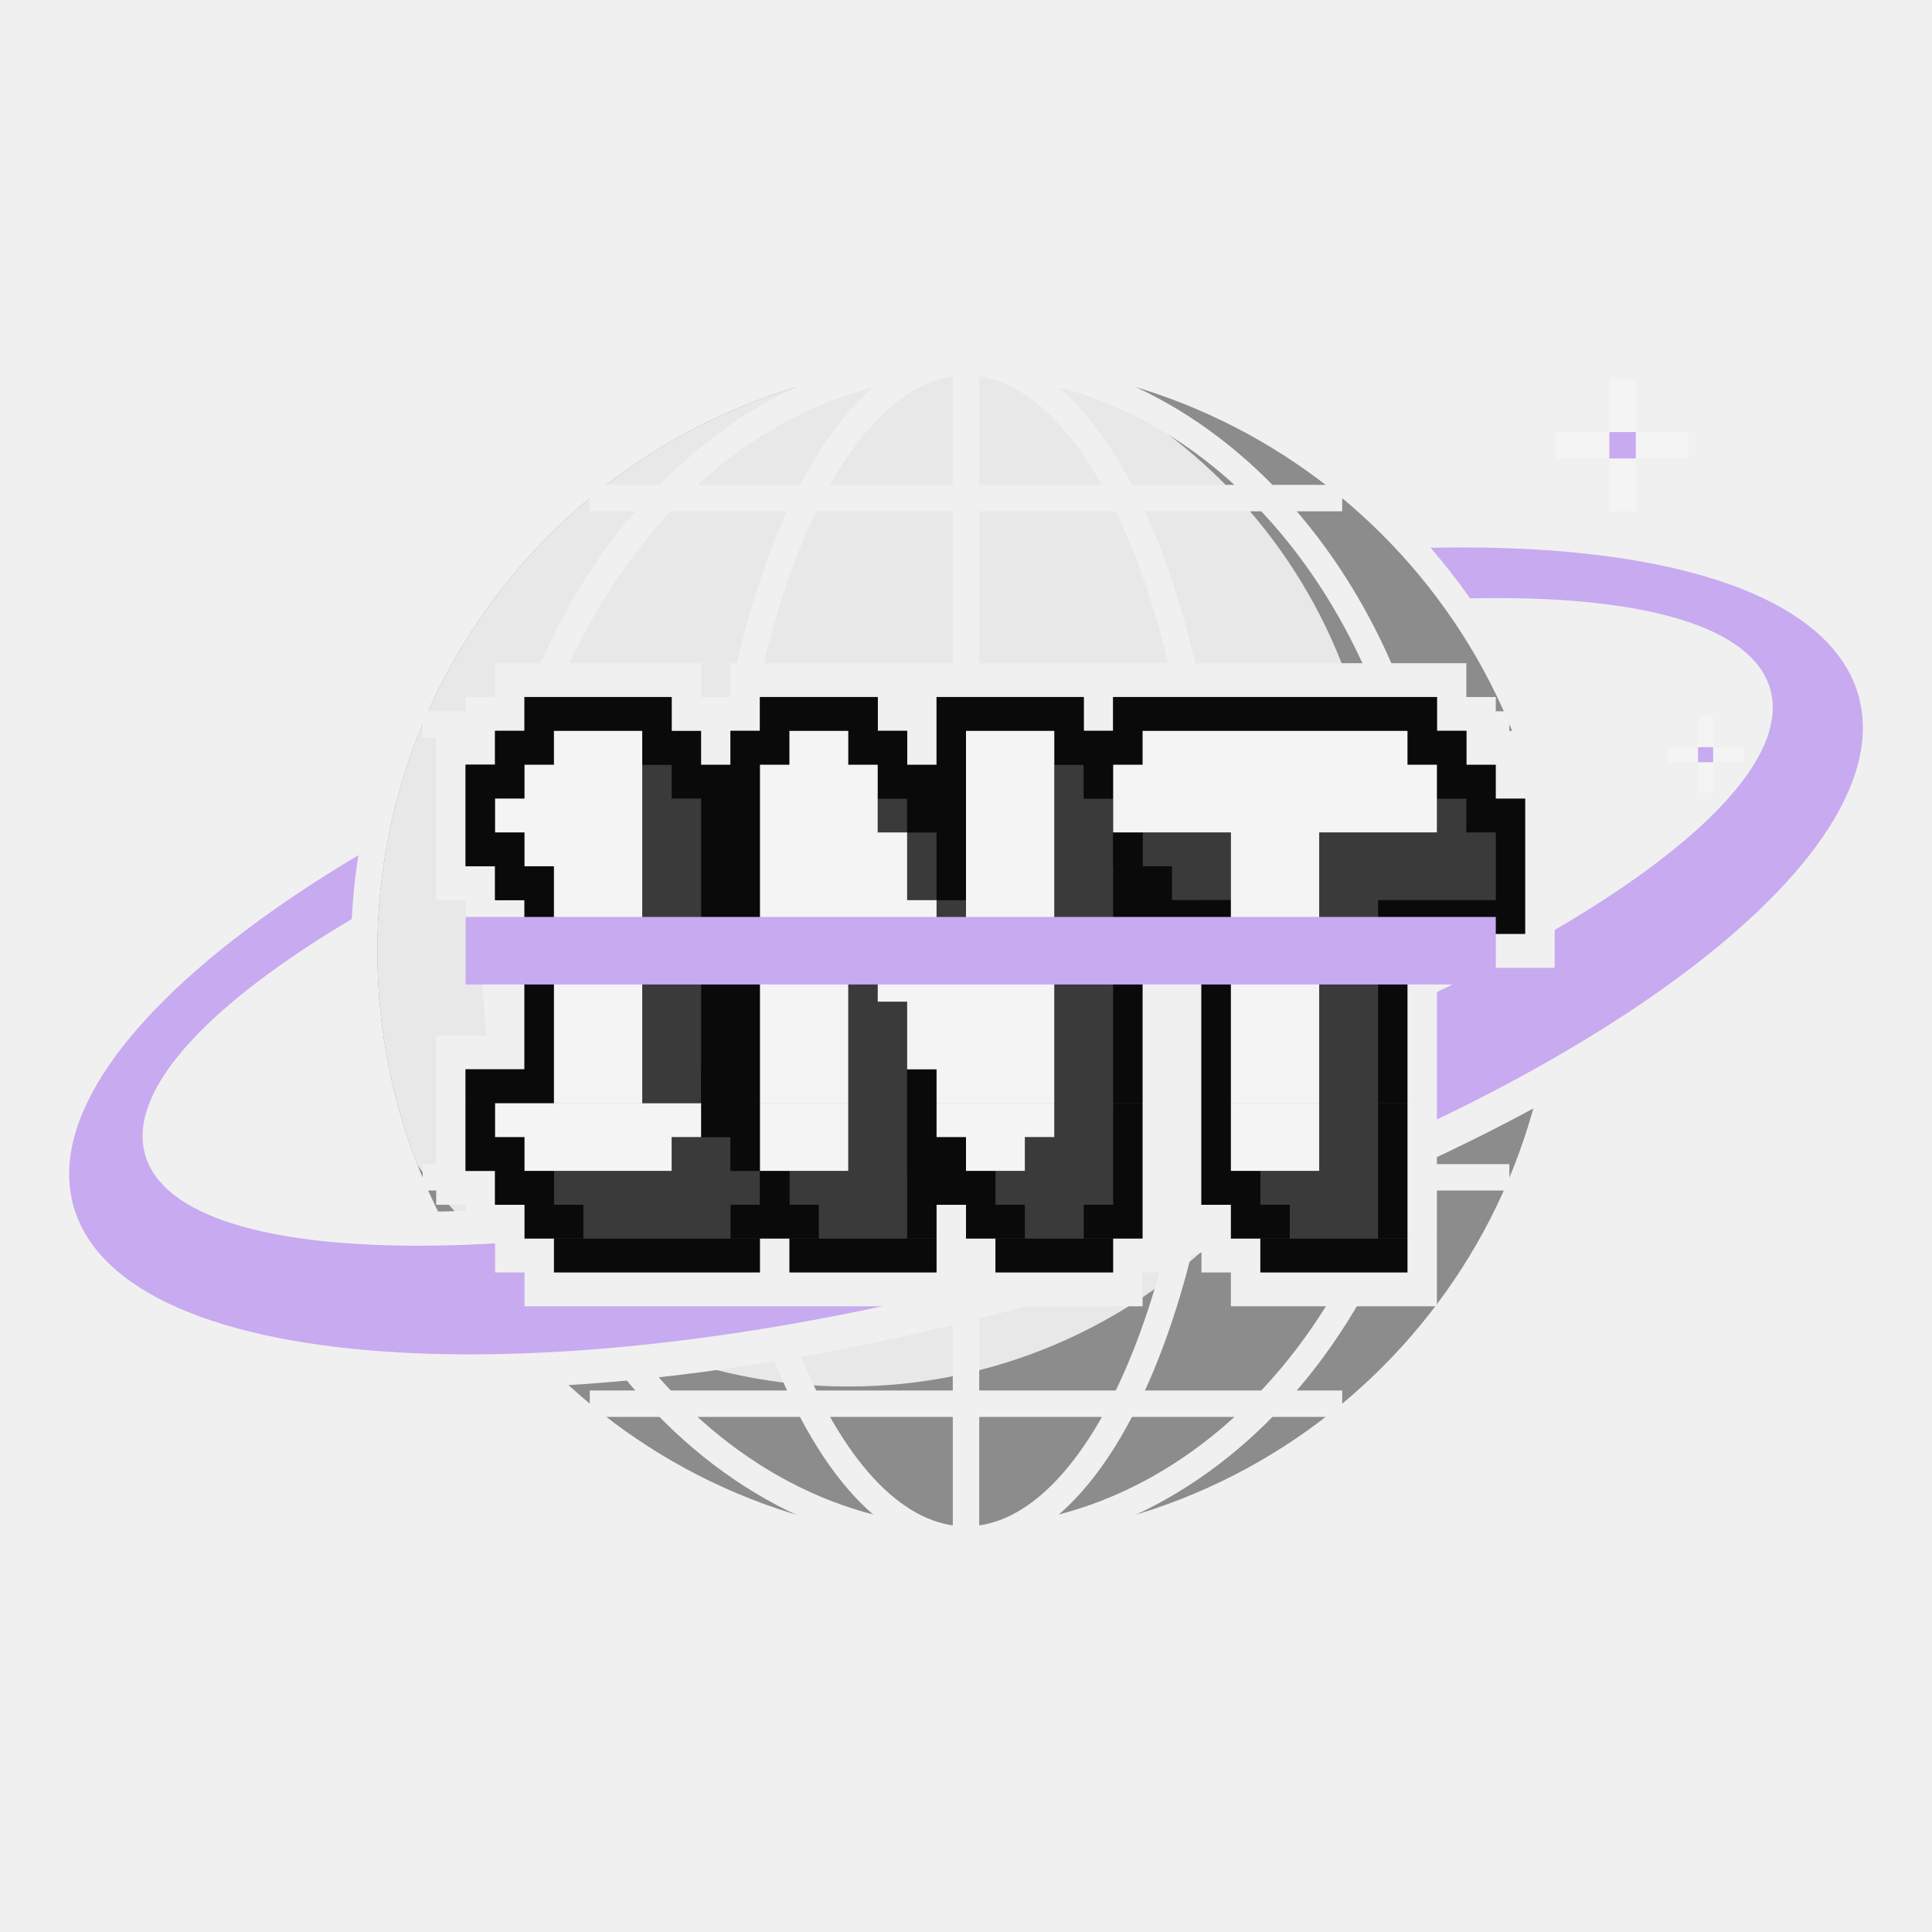
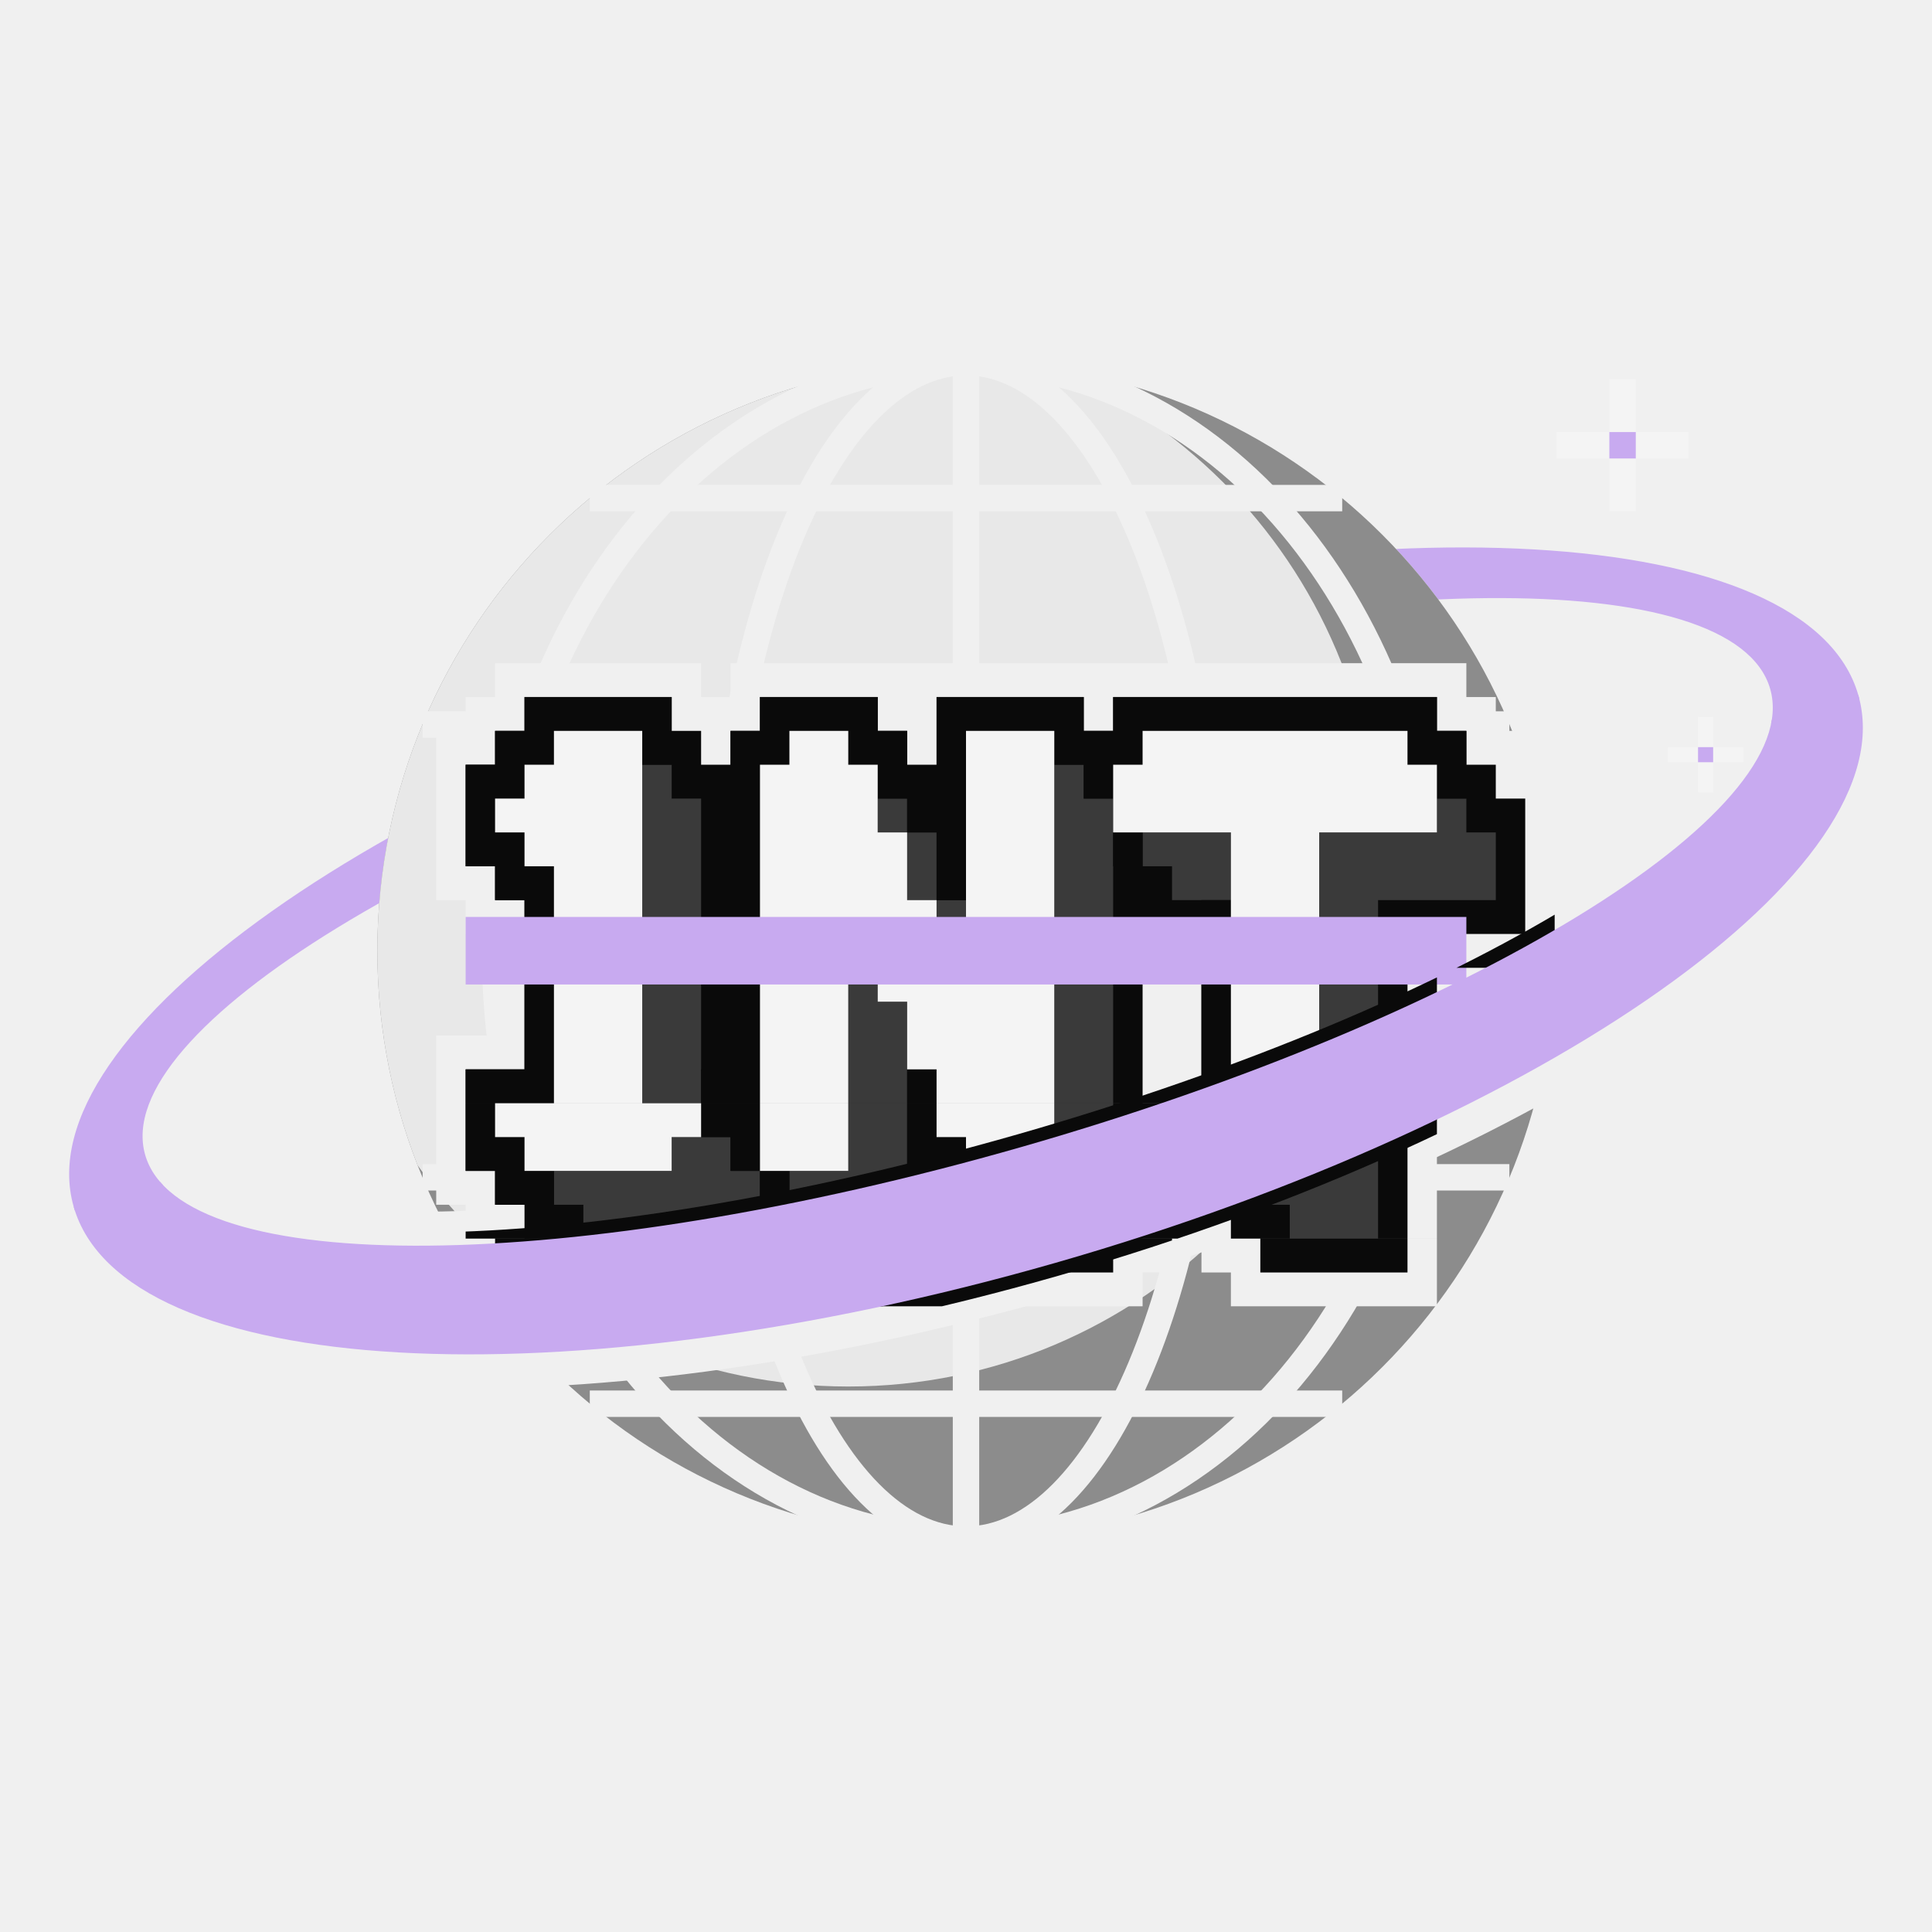
<svg xmlns="http://www.w3.org/2000/svg" viewBox="0 0 512 512" width="512" height="512">
  <defs>
    <clipPath id="loo">
      <rect x="-300" y="252" width="1112" height="600" transform="rotate(-16 256 252)" />
    </clipPath>
    <clipPath id="upo">
      <rect x="-300" y="-600" width="1112" height="853" transform="rotate(-16 256 252)" />
    </clipPath>
    <clipPath id="gdo">
      <circle cx="256" cy="252" r="156" />
    </clipPath>
    <mask id="gmo" maskUnits="userSpaceOnUse" x="0" y="0" width="512" height="512">
      <rect width="512" height="512" fill="#fff" />
      <g fill="none" stroke="#000" stroke-width="7">
        <line x1="256" y1="96" x2="256" y2="408" />
        <line x1="156.3" y1="132.0" x2="355.7" y2="132.0" />
        <line x1="112.0" y1="192.0" x2="400.0" y2="192.0" />
        <line x1="112.0" y1="312.0" x2="400.0" y2="312.0" />
        <line x1="156.3" y1="372.0" x2="355.7" y2="372.0" />
        <ellipse cx="256" cy="252" rx="65.5" ry="156" />
        <ellipse cx="256" cy="252" rx="124.8" ry="156" />
      </g>
      <g clip-path="url(#loo)" fill="#000" stroke="#000" stroke-width="18">
        <path d="M10 252A246 86 0 1 0 502 252A246 86 0 1 0 10 252ZM32 244A224 62 0 1 0 480 244A224 62 0 1 0 32 244Z" fill-rule="evenodd" transform="rotate(-16 256 252)" />
      </g>
      <path d="M131.20 175.75h54.60v8.97h-54.60zM193.60 175.75h195.00v8.97h-195.00zM123.40 184.72h273.00v8.97h-273.00zM115.60 193.69h288.60v8.97h-288.60zM115.60 202.66h296.40v8.97h-296.40zM115.60 211.63h296.40v8.97h-296.40zM115.60 220.60h296.40v8.97h-296.40zM115.60 229.57h296.40v8.97h-296.40zM123.40 238.54h288.60v8.97h-288.60zM131.20 247.51h280.80v8.97h-280.80zM131.20 256.49h249.60v8.97h-249.60zM131.20 265.45h249.60v8.97h-249.60zM115.60 274.42h265.20v8.97h-265.20zM115.60 283.39h265.20v8.97h-265.20zM115.60 292.37h265.20v8.97h-265.20zM115.60 301.33h265.20v8.97h-265.20zM115.60 310.30h265.20v8.97h-265.20zM123.40 319.27h257.40v8.97h-257.40zM131.20 328.25h179.40v8.97h-179.40zM318.40 328.25h62.40v8.97h-62.40zM139.00 337.21h163.80v8.97h-163.80zM326.20 337.21h54.60v8.97h-54.60z" fill="#000" />
    </mask>
    <mask id="smo" maskUnits="userSpaceOnUse" x="0" y="0" width="512" height="512">
      <rect width="512" height="512" fill="#fff" />
      <path d="M131.20 175.75h54.60v8.97h-54.60zM193.60 175.75h195.00v8.97h-195.00zM123.40 184.72h273.00v8.97h-273.00zM115.60 193.69h288.60v8.97h-288.60zM115.60 202.66h296.40v8.97h-296.40zM115.60 211.63h296.40v8.97h-296.40zM115.60 220.60h296.40v8.97h-296.40zM115.60 229.57h296.40v8.97h-296.40zM123.40 238.54h288.60v8.97h-288.60zM131.20 247.51h280.80v8.97h-280.80zM131.20 256.49h249.60v8.97h-249.60zM131.20 265.45h249.60v8.97h-249.60zM115.60 274.42h265.20v8.97h-265.20zM115.60 283.39h265.20v8.97h-265.20zM115.60 292.37h265.20v8.97h-265.20zM115.60 301.33h265.20v8.97h-265.20zM115.60 310.30h265.20v8.97h-265.20zM123.40 319.27h257.40v8.97h-257.40zM131.20 328.25h179.40v8.97h-179.40zM318.40 328.25h62.40v8.97h-62.40zM139.00 337.21h163.80v8.97h-163.80zM326.20 337.21h54.60v8.97h-54.60z" fill="#000" />
    </mask>
    <mask id="bko" maskUnits="userSpaceOnUse" x="0" y="0" width="512" height="512">
      <rect width="512" height="512" fill="#fff" />
-       <circle cx="256" cy="252" r="163" fill="#000" />
+       <circle cx="256" cy="252" r="156" fill="#000" />
    </mask>
+     <clipPath id="kno">
+       <path d="M131.20 175.75h54.60v8.97h-54.60zM193.60 175.75h195.00v8.97h-195.00zM123.40 184.72h273.00v8.97h-273.00zM115.60 193.69h288.60v8.97h-288.60zM115.60 202.66h296.40v8.97h-296.40zM115.60 211.63h296.40v8.97h-296.40zM115.60 220.60h296.40v8.97h-296.40zM115.60 229.57h296.40v8.97h-296.40zM123.40 238.54h288.60v8.97h-288.60zM131.20 247.51h280.80v8.97h-280.80zM131.20 256.49h249.60v8.97h-249.60zM131.20 265.45h249.60v8.97h-249.60zM115.60 274.42h265.20v8.97h-265.20zM115.60 283.39h265.20v8.97h-265.20zM115.60 292.37h265.20v8.97h-265.20zM115.60 301.33h265.20v8.97h-265.20zM115.60 310.30h265.20v8.97h-265.20zM123.40 319.27h257.40v8.97h-257.40zM131.20 328.25h179.40v8.97h-179.40zM318.40 328.25h62.40v8.97h-62.40zM139.00 337.21h163.80v8.97h-163.80zM326.20 337.21h54.60v8.97h-54.60z" />
+     </clipPath>
  </defs>
  <g mask="url(#bko)">
    <g clip-path="url(#upo)" fill="#c8aaf0">
      <path d="M10 252A246 86 0 1 0 502 252A246 86 0 1 0 10 252ZM32 244A224 62 0 1 0 480 244A224 62 0 1 0 32 244Z" fill-rule="evenodd" transform="rotate(-16 256 252)" />
    </g>
  </g>
  <g mask="url(#gmo)">
    <circle cx="256" cy="252" r="156" fill="#8c8c8c" />
    <g clip-path="url(#gdo)">
      <circle cx="224.8" cy="227.04" r="140.4" fill="#e8e8e8" />
    </g>
  </g>
-   <g mask="url(#smo)">
-     <g clip-path="url(#loo)" fill="#c8aaf0">
-       <path d="M10 252A246 86 0 1 0 502 252A246 86 0 1 0 10 252ZM32 244A224 62 0 1 0 480 244A224 62 0 1 0 32 244Z" fill-rule="evenodd" transform="rotate(-16 256 252)" />
-     </g>
-   </g>
  <path d="M139.00 184.72h39.00v8.97h-39.00zM201.40 184.72h31.20v8.97h-31.20zM248.20 184.72h39.00v8.97h-39.00zM295.00 184.72h85.80v8.97h-85.80zM131.20 193.69h54.60v8.97h-54.60zM193.60 193.69h46.80v8.97h-46.80zM248.20 193.69h140.40v8.97h-140.40zM123.40 202.66h273.00v8.97h-273.00zM123.40 211.63h280.80v8.97h-280.80zM123.40 220.60h280.80v8.97h-280.80zM131.20 229.57h273.00v8.97h-273.00zM139.00 238.54h265.20v8.97h-265.20zM139.00 247.51h163.80v8.97h-163.80zM318.40 247.51h54.60v8.97h-54.60zM139.00 256.49h163.80v8.97h-163.80zM318.40 256.49h54.60v8.97h-54.60zM139.00 265.45h163.80v8.97h-163.80zM318.40 265.45h54.60v8.97h-54.60zM139.00 274.42h163.80v8.97h-163.80zM318.40 274.42h54.60v8.97h-54.60zM123.40 283.39h179.40v8.97h-179.40zM318.40 283.39h54.60v8.97h-54.60zM123.40 292.37h179.40v8.97h-179.40zM318.40 292.37h54.60v8.97h-54.60zM123.40 301.33h179.40v8.97h-179.40zM318.40 301.33h54.60v8.97h-54.60zM131.20 310.30h171.60v8.97h-171.60zM318.40 310.30h54.60v8.97h-54.60zM139.00 319.27h109.20v8.97h-109.20zM256.00 319.27h46.80v8.97h-46.80zM326.20 319.27h46.80v8.97h-46.80zM146.80 328.25h54.60v8.97h-54.60zM209.20 328.25h39.00v8.97h-39.00zM263.80 328.25h31.20v8.97h-31.20zM334.00 328.25h39.00v8.97h-39.00z" fill="#0a0a0a" />
  <path d="M170.20 202.66h7.80v8.97h-7.80zM279.40 202.66h7.80v8.97h-7.80zM170.20 211.63h15.60v8.97h-15.60zM232.60 211.63h7.80v8.97h-7.80zM279.40 211.63h15.60v8.97h-15.60zM380.80 211.63h7.80v8.97h-7.80zM170.20 220.60h15.60v8.97h-15.60zM240.40 220.60h7.80v8.97h-7.80zM279.40 220.60h15.60v8.97h-15.60zM302.80 220.60h23.40v8.97h-23.40zM349.60 220.60h46.80v8.97h-46.80zM170.20 229.57h15.60v8.97h-15.60zM240.40 229.57h7.80v8.97h-7.80zM279.40 229.57h15.60v8.97h-15.60zM310.60 229.57h15.60v8.97h-15.60zM349.60 229.57h46.80v8.97h-46.80zM170.20 238.54h15.60v8.97h-15.60zM248.20 238.54h7.80v8.97h-7.80zM279.40 238.54h15.60v8.97h-15.60zM349.60 238.54h15.60v8.97h-15.60zM170.20 247.51h15.60v8.97h-15.60zM224.80 247.51h7.80v8.97h-7.80zM279.40 247.51h15.60v8.97h-15.60zM349.60 247.51h15.60v8.97h-15.60zM170.20 256.49h15.60v8.97h-15.60zM224.80 256.49h7.80v8.97h-7.80zM279.40 256.49h15.60v8.97h-15.60zM349.60 256.49h15.60v8.97h-15.60zM170.20 265.45h15.60v8.97h-15.60zM224.80 265.45h15.60v8.97h-15.60zM279.40 265.45h15.60v8.97h-15.60zM349.60 265.45h15.60v8.97h-15.60zM170.20 274.42h15.60v8.97h-15.60zM224.80 274.42h15.60v8.97h-15.60zM279.40 274.42h15.60v8.97h-15.60zM349.60 274.42h15.60v8.97h-15.60zM170.20 283.39h15.60v8.97h-15.60zM224.80 283.39h15.60v8.97h-15.60zM279.40 283.39h15.60v8.97h-15.60zM349.60 283.39h15.60v8.97h-15.60zM224.80 292.37h15.60v8.97h-15.60zM279.40 292.37h15.60v8.97h-15.60zM349.60 292.37h15.60v8.97h-15.60zM178.00 301.33h15.60v8.97h-15.60zM224.80 301.33h15.60v8.97h-15.60zM271.60 301.33h23.40v8.97h-23.40zM349.60 301.33h15.60v8.97h-15.60zM146.80 310.30h54.60v8.97h-54.60zM209.20 310.30h31.20v8.97h-31.20zM263.80 310.30h31.20v8.97h-31.20zM334.00 310.30h31.20v8.97h-31.20zM154.60 319.27h39.00v8.97h-39.00zM217.00 319.27h23.40v8.97h-23.40zM271.60 319.27h15.60v8.97h-15.60zM341.80 319.27h23.40v8.97h-23.40z" fill="#3a3a3a" />
  <path d="M139.00 184.72h39.00v8.97h-39.00zM201.40 184.72h31.20v8.97h-31.20zM248.20 184.72h39.00v8.97h-39.00zM295.00 184.72h85.80v8.97h-85.80zM131.20 193.69h15.60v8.97h-15.60zM170.20 193.69h7.80v8.97h-7.80zM193.60 193.69h15.60v8.97h-15.60zM224.80 193.69h15.60v8.97h-15.60zM248.20 193.69h7.80v8.97h-7.80zM279.40 193.69h23.40v8.97h-23.40zM373.00 193.69h15.60v8.97h-15.60zM123.40 202.66h15.60v8.97h-15.60zM193.60 202.66h7.80v8.97h-7.80zM232.60 202.66h7.80v8.97h-7.80zM248.20 202.66h7.80v8.97h-7.80zM287.20 202.66h7.80v8.97h-7.80zM380.80 202.66h7.80v8.97h-7.80zM123.40 211.63h7.80v8.97h-7.80zM193.60 211.63h7.80v8.97h-7.80zM240.40 211.63h15.60v8.97h-15.60zM123.40 220.60h15.60v8.97h-15.60zM193.60 220.60h7.80v8.97h-7.80zM248.20 220.60h7.80v8.97h-7.80zM295.00 220.60h7.80v8.97h-7.80zM131.20 229.57h15.60v8.97h-15.60zM193.60 229.57h7.80v8.97h-7.80zM248.20 229.57h7.80v8.97h-7.80zM139.00 238.54h7.80v8.97h-7.80zM193.60 238.54h7.80v8.97h-7.80zM318.40 238.54h7.80v8.97h-7.80zM139.00 247.51h7.80v8.97h-7.80zM193.60 247.51h7.80v8.97h-7.80zM318.40 247.51h7.80v8.97h-7.80zM139.00 256.49h7.80v8.97h-7.80zM193.60 256.49h7.80v8.97h-7.80zM318.40 256.49h7.80v8.97h-7.80zM139.00 265.45h7.80v8.97h-7.80zM193.60 265.45h7.80v8.97h-7.80zM318.40 265.45h7.80v8.97h-7.80zM139.00 274.42h7.80v8.97h-7.80zM193.60 274.42h7.80v8.97h-7.80zM318.40 274.42h7.80v8.97h-7.80zM123.40 283.39h23.40v8.97h-23.40zM185.80 283.39h15.60v8.97h-15.60zM240.40 283.39h7.80v8.97h-7.80zM318.40 283.39h7.80v8.97h-7.80zM123.40 292.37h7.80v8.97h-7.80zM185.80 292.37h15.60v8.97h-15.60zM240.40 292.37h7.80v8.97h-7.80zM318.40 292.37h7.80v8.97h-7.80zM123.40 301.33h15.60v8.97h-15.60zM193.60 301.33h7.80v8.97h-7.80zM240.40 301.33h15.60v8.97h-15.60zM318.40 301.33h7.80v8.97h-7.80zM131.20 310.30h15.60v8.97h-15.60zM201.40 310.30h7.80v8.97h-7.80zM248.20 310.30h15.60v8.97h-15.60zM318.40 310.30h15.60v8.97h-15.60z" fill="#0a0a0a" />
  <path d="M146.80 193.69h23.40v8.97h-23.40zM209.20 193.69h15.60v8.97h-15.60zM256.00 193.69h23.40v8.97h-23.40zM302.80 193.69h70.20v8.97h-70.20zM139.00 202.66h31.20v8.97h-31.20zM201.40 202.66h31.20v8.97h-31.20zM256.00 202.66h23.40v8.97h-23.40zM295.00 202.66h85.80v8.97h-85.80zM131.20 211.63h39.00v8.97h-39.00zM201.40 211.63h31.20v8.97h-31.20zM256.00 211.63h23.40v8.97h-23.40zM295.00 211.63h85.80v8.97h-85.80zM139.00 220.60h31.20v8.97h-31.20zM201.40 220.60h39.00v8.97h-39.00zM256.00 220.60h23.40v8.97h-23.40zM326.20 220.60h23.40v8.97h-23.40zM146.80 229.57h23.40v8.97h-23.40zM201.40 229.57h39.00v8.97h-39.00zM256.00 229.57h23.40v8.97h-23.40zM326.20 229.57h23.40v8.97h-23.40zM146.80 238.54h23.40v8.97h-23.40zM201.40 238.54h46.80v8.97h-46.80zM256.00 238.54h23.40v8.97h-23.40zM326.20 238.54h23.40v8.97h-23.40zM146.80 256.49h23.40v8.97h-23.40zM201.40 256.49h23.40v8.97h-23.40zM232.60 256.49h46.80v8.97h-46.80zM326.20 256.49h23.40v8.97h-23.40zM146.80 265.45h23.40v8.97h-23.40zM201.40 265.45h23.40v8.97h-23.40zM240.40 265.45h39.00v8.97h-39.00zM326.20 265.45h23.40v8.97h-23.40zM146.80 274.42h23.40v8.97h-23.40zM201.40 274.42h23.40v8.97h-23.40zM240.40 274.42h39.00v8.97h-39.00zM326.20 274.42h23.40v8.97h-23.40zM146.80 283.39h23.40v8.97h-23.40zM201.40 283.39h23.40v8.97h-23.40zM248.20 283.39h31.20v8.97h-31.20zM326.20 283.39h23.40v8.97h-23.40zM131.20 292.37h54.60v8.97h-54.60zM201.40 292.37h23.40v8.97h-23.40zM248.20 292.37h31.20v8.97h-31.20zM326.20 292.37h23.40v8.97h-23.40zM139.00 301.33h39.00v8.97h-39.00zM201.40 301.33h23.40v8.97h-23.40zM256.00 301.33h15.60v8.97h-15.60zM326.20 301.33h23.40v8.97h-23.40z" fill="#f4f4f4" />
  <path d="M146.80 247.51h23.40v8.97h-23.40zM201.40 247.51h23.40v8.97h-23.40zM232.60 247.51h46.80v8.97h-46.80zM326.20 247.51h23.40v8.97h-23.40z" fill="#c8aaf0" />
  <g>
-     <rect x="123.4" y="243.0" width="273.0" height="17.9" fill="#c8aaf0" />
+     <rect x="123.4" y="243.0" width="265.2" height="17.9" fill="#c8aaf0" />
+   </g>
+   <g clip-path="url(#kno)">
+     <g clip-path="url(#loo)" fill="#0a0a0a" stroke="#0a0a0a" stroke-width="7">
+       <path d="M10 252A246 86 0 1 0 502 252A246 86 0 1 0 10 252ZM32 244A224 62 0 1 0 480 244A224 62 0 1 0 32 244Z" fill-rule="evenodd" transform="rotate(-16 256 252)" />
+     </g>
+   </g>
+   <g clip-path="url(#loo)" fill="#c8aaf0">
+     <path d="M10 252A246 86 0 1 0 502 252A246 86 0 1 0 10 252ZM32 244A224 62 0 1 0 480 244A224 62 0 1 0 32 244Z" fill-rule="evenodd" transform="rotate(-16 256 252)" />
  </g>
  <path d="M426.50 100.50h7.00v7.00h-7.00zM426.50 107.50h7.00v7.00h-7.00zM412.50 114.50h35.00v7.00h-35.00zM426.50 121.50h7.00v7.00h-7.00zM426.50 128.50h7.00v7.00h-7.00z" fill="#f4f4f4" />
  <rect x="426.5" y="114.5" width="7" height="7" fill="#c8aaf0" />
  <path d="M450.00 190.00h4.00v4.00h-4.00zM450.00 194.00h4.00v4.00h-4.00zM442.00 198.00h20.00v4.00h-20.00zM450.00 202.00h4.00v4.00h-4.00zM450.00 206.00h4.00v4.00h-4.00z" fill="#f4f4f4" />
  <rect x="450.0" y="198.0" width="4" height="4" fill="#c8aaf0" />
</svg>
